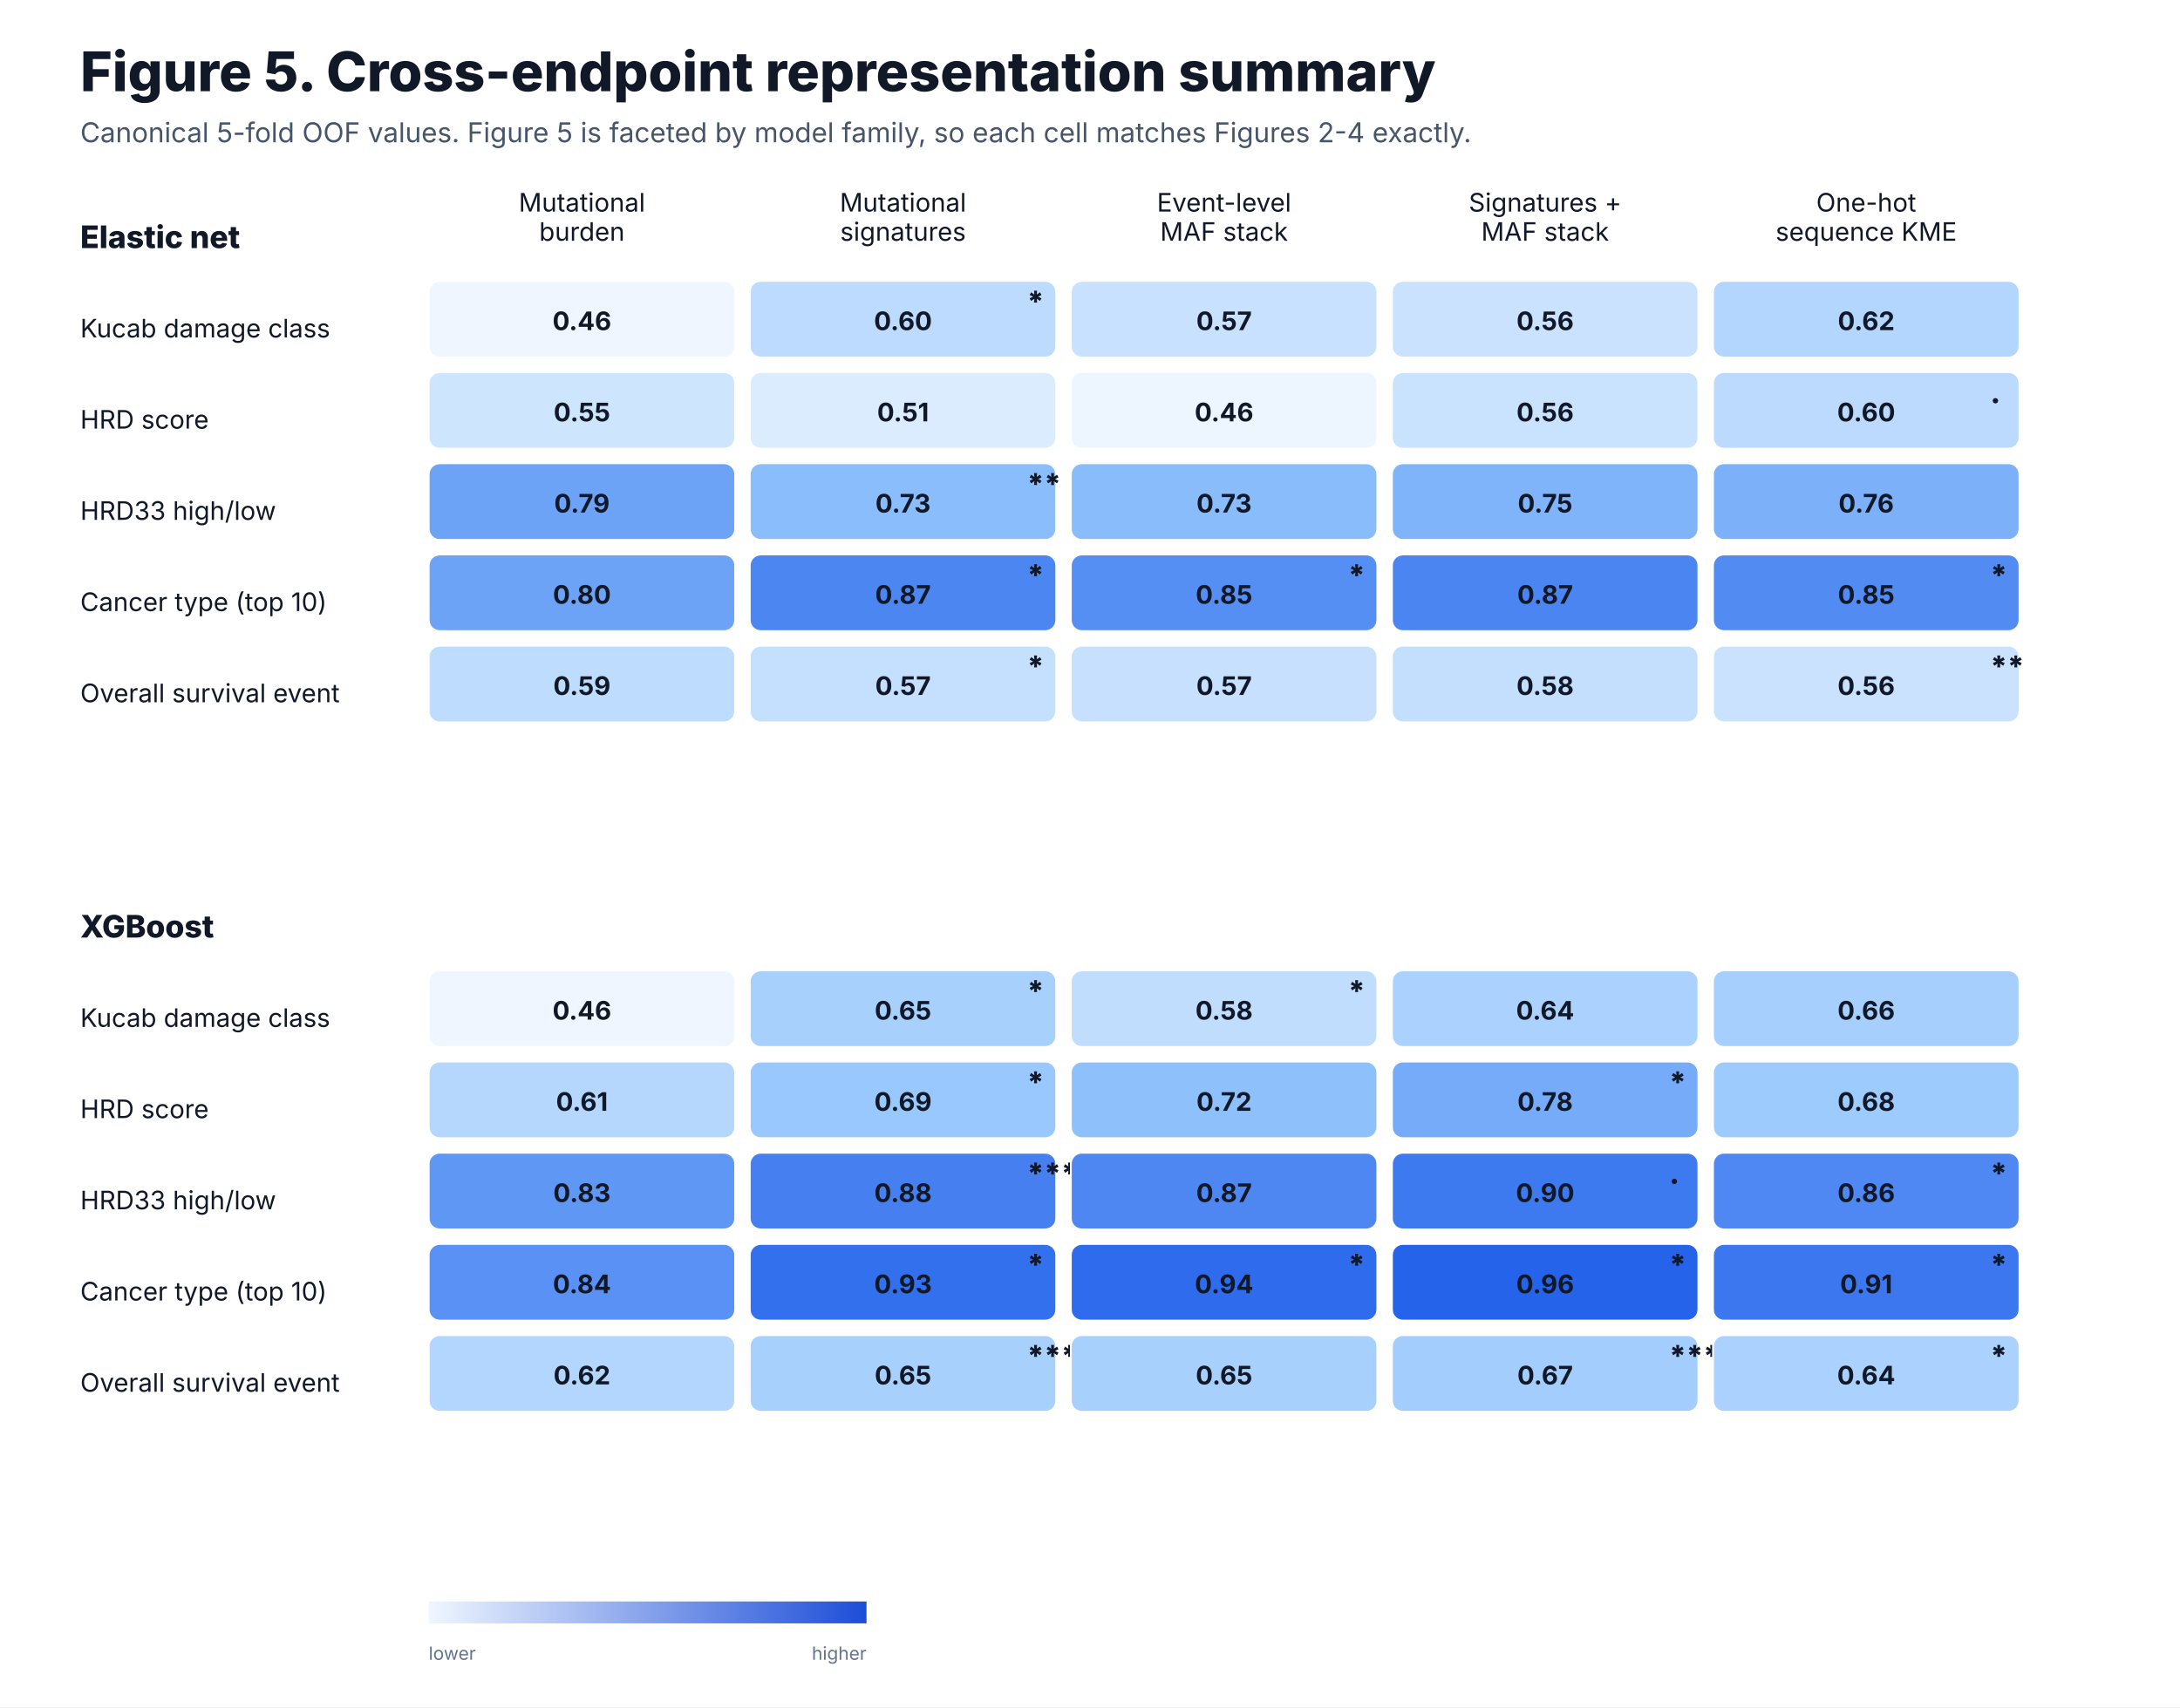
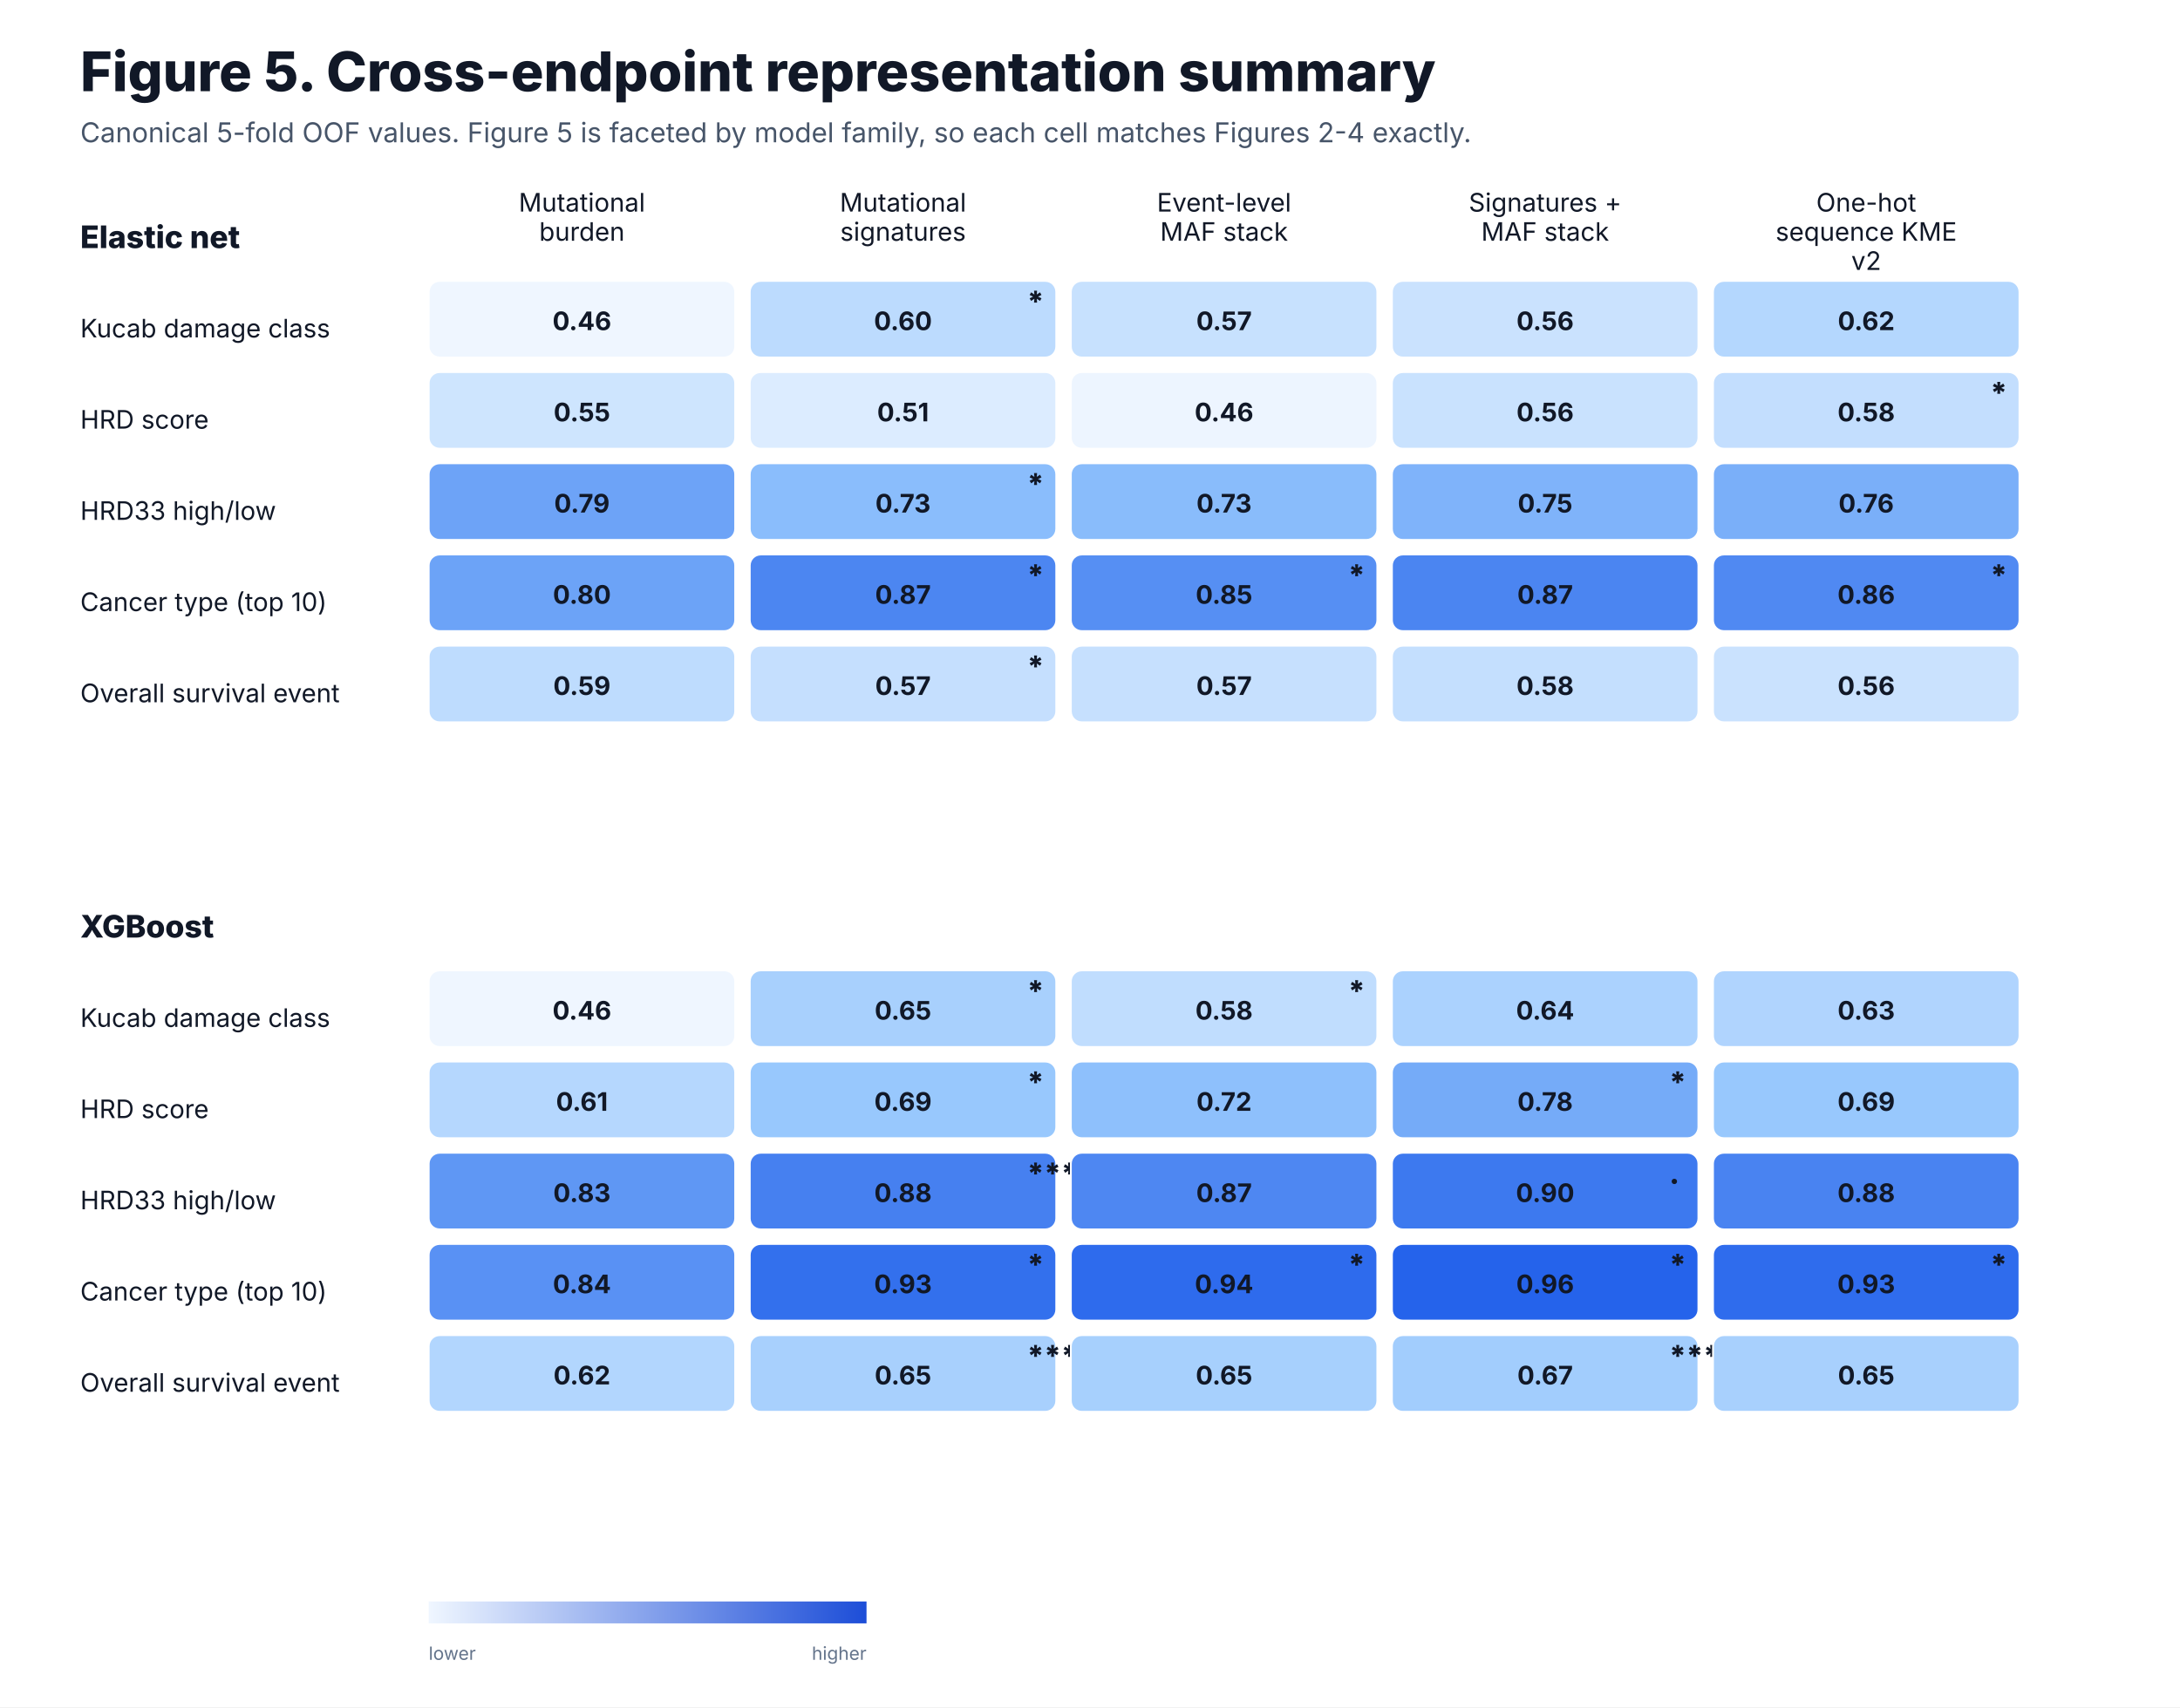
<svg xmlns="http://www.w3.org/2000/svg" width="1195" height="936" viewBox="0 0 1195 936">
  <defs>
    <marker id="arrow" viewBox="0 0 10 10" refX="9" refY="5" markerWidth="8" markerHeight="8" orient="auto-start-reverse">
      <path d="M0,0 L10,5 L0,10 z" fill="#334155" />
    </marker>
    <linearGradient id="heat" x1="0" x2="1">
      <stop offset="0%" stop-color="#EFF6FF" />
      <stop offset="100%" stop-color="#1D4ED8" />
    </linearGradient>
  </defs>
  <style>
  text{font-family:Inter,Arial,sans-serif;fill:#111827;letter-spacing:0}.title{font-size:30px;font-weight:760}.subtitle{font-size:15px;fill:#475569}.panel-title{font-size:17px;font-weight:760}.label{font-size:14px}.small{font-size:12px;fill:#475569}.tiny{font-size:10px;fill:#64748B}.value{font-size:14px;font-weight:700}.sig{font-size:16px;font-weight:800;fill:#111827}.axis{stroke:#CBD5E1;stroke-width:1}.grid{stroke:#E2E8F0;stroke-width:1}.rule{stroke:#334155;stroke-width:1.8}.card{fill:#FFFFFF;stroke:#CBD5E1;stroke-width:1.2}.soft{fill:#F8FAFC}.shadow{filter:drop-shadow(0 2px 3px rgba(15,23,42,.10))}
  </style>
  <rect width="1195" height="936" fill="#FFFFFF" />
  <text x="44" y="50" class="title">Figure 5. Cross-endpoint representation summary</text>
  <text x="44" y="78" class="subtitle">Canonical 5-fold OOF values. Figure 5 is faceted by model family, so each cell matches Figures 2-4 exactly.</text>
  <text x="319" y="116" class="label" text-anchor="middle">Mutational</text>
  <text x="319" y="132" class="label" text-anchor="middle">burden</text>
  <text x="495" y="116" class="label" text-anchor="middle">Mutational</text>
  <text x="495" y="132" class="label" text-anchor="middle">signatures</text>
  <text x="671" y="116" class="label" text-anchor="middle">Event-level</text>
  <text x="671" y="132" class="label" text-anchor="middle">MAF stack</text>
  <text x="847" y="116" class="label" text-anchor="middle">Signatures +</text>
  <text x="847" y="132" class="label" text-anchor="middle">MAF stack</text>
  <text x="1023" y="116" class="label" text-anchor="middle">One-hot</text>
  <text x="1023" y="132" class="label" text-anchor="middle">sequence KME</text>
+   <text x="1023" y="148" class="label" text-anchor="middle">v2</text>
  <text x="44" y="136" class="panel-title">Elastic net</text>
  <text x="44" y="185" class="label">Kucab damage class</text>
  <rect x="235" y="154" width="168" height="42" rx="6" fill="rgb(239,246,255)" stroke="#FFFFFF" />
  <text x="319" y="181" text-anchor="middle" class="value">0.46</text>
  <rect x="411" y="154" width="168" height="42" rx="6" fill="rgb(188,219,254)" stroke="#FFFFFF" />
  <text x="495" y="181" text-anchor="middle" class="value">0.60</text>
  <text x="563" y="171" class="sig">*</text>
  <rect x="587" y="154" width="168" height="42" rx="6" fill="rgb(199,225,254)" stroke="#FFFFFF" />
  <text x="671" y="181" text-anchor="middle" class="value">0.57</text>
  <rect x="763" y="154" width="168" height="42" rx="6" fill="rgb(202,226,254)" stroke="#FFFFFF" />
  <text x="847" y="181" text-anchor="middle" class="value">0.56</text>
-   <rect x="939" y="154" width="168" height="42" rx="6" fill="rgb(179,214,254)" stroke="#FFFFFF" />
+   <rect x="939" y="154" width="168" height="42" rx="6" fill="rgb(180,215,254)" stroke="#FFFFFF" />
  <text x="1023" y="181" text-anchor="middle" class="value">0.62</text>
  <text x="44" y="235" class="label">HRD score</text>
  <rect x="235" y="204" width="168" height="42" rx="6" fill="rgb(206,229,254)" stroke="#FFFFFF" />
  <text x="319" y="231" text-anchor="middle" class="value">0.55</text>
  <rect x="411" y="204" width="168" height="42" rx="6" fill="rgb(220,236,255)" stroke="#FFFFFF" />
  <text x="495" y="231" text-anchor="middle" class="value">0.51</text>
  <rect x="587" y="204" width="168" height="42" rx="6" fill="rgb(237,245,255)" stroke="#FFFFFF" />
  <text x="671" y="231" text-anchor="middle" class="value">0.46</text>
  <rect x="763" y="204" width="168" height="42" rx="6" fill="rgb(201,226,254)" stroke="#FFFFFF" />
  <text x="847" y="231" text-anchor="middle" class="value">0.56</text>
-   <rect x="939" y="204" width="168" height="42" rx="6" fill="rgb(187,218,254)" stroke="#FFFFFF" />
-   <text x="1023" y="231" text-anchor="middle" class="value">0.60</text>
-   <text x="1091" y="221" class="sig">.</text>
+   <rect x="939" y="204" width="168" height="42" rx="6" fill="rgb(195,222,254)" stroke="#FFFFFF" />
+   <text x="1023" y="231" text-anchor="middle" class="value">0.58</text>
+   <text x="1091" y="221" class="sig">*</text>
  <text x="44" y="285" class="label">HRD33 high/low</text>
  <rect x="235" y="254" width="168" height="42" rx="6" fill="rgb(109,163,247)" stroke="#FFFFFF" />
  <text x="319" y="281" text-anchor="middle" class="value">0.79</text>
  <rect x="411" y="254" width="168" height="42" rx="6" fill="rgb(138,189,252)" stroke="#FFFFFF" />
  <text x="495" y="281" text-anchor="middle" class="value">0.73</text>
-   <text x="563" y="271" class="sig">**</text>
+   <text x="563" y="271" class="sig">*</text>
  <rect x="587" y="254" width="168" height="42" rx="6" fill="rgb(137,188,251)" stroke="#FFFFFF" />
  <text x="671" y="281" text-anchor="middle" class="value">0.73</text>
  <rect x="763" y="254" width="168" height="42" rx="6" fill="rgb(127,179,250)" stroke="#FFFFFF" />
  <text x="847" y="281" text-anchor="middle" class="value">0.75</text>
-   <rect x="939" y="254" width="168" height="42" rx="6" fill="rgb(124,176,249)" stroke="#FFFFFF" />
+   <rect x="939" y="254" width="168" height="42" rx="6" fill="rgb(122,175,249)" stroke="#FFFFFF" />
  <text x="1023" y="281" text-anchor="middle" class="value">0.76</text>
  <text x="44" y="335" class="label">Cancer type (top 10)</text>
  <rect x="235" y="304" width="168" height="42" rx="6" fill="rgb(108,163,247)" stroke="#FFFFFF" />
  <text x="319" y="331" text-anchor="middle" class="value">0.80</text>
  <rect x="411" y="304" width="168" height="42" rx="6" fill="rgb(76,134,241)" stroke="#FFFFFF" />
  <text x="495" y="331" text-anchor="middle" class="value">0.87</text>
  <text x="563" y="321" class="sig">*</text>
  <rect x="587" y="304" width="168" height="42" rx="6" fill="rgb(86,143,243)" stroke="#FFFFFF" />
  <text x="671" y="331" text-anchor="middle" class="value">0.85</text>
  <text x="739" y="321" class="sig">*</text>
  <rect x="763" y="304" width="168" height="42" rx="6" fill="rgb(75,133,241)" stroke="#FFFFFF" />
  <text x="847" y="331" text-anchor="middle" class="value">0.87</text>
-   <rect x="939" y="304" width="168" height="42" rx="6" fill="rgb(82,140,242)" stroke="#FFFFFF" />
-   <text x="1023" y="331" text-anchor="middle" class="value">0.85</text>
+   <rect x="939" y="304" width="168" height="42" rx="6" fill="rgb(80,137,242)" stroke="#FFFFFF" />
+   <text x="1023" y="331" text-anchor="middle" class="value">0.86</text>
  <text x="1091" y="321" class="sig">*</text>
  <text x="44" y="385" class="label">Overall survival event</text>
  <rect x="235" y="354" width="168" height="42" rx="6" fill="rgb(190,220,254)" stroke="#FFFFFF" />
  <text x="319" y="381" text-anchor="middle" class="value">0.59</text>
  <rect x="411" y="354" width="168" height="42" rx="6" fill="rgb(197,223,254)" stroke="#FFFFFF" />
  <text x="495" y="381" text-anchor="middle" class="value">0.57</text>
  <text x="563" y="371" class="sig">*</text>
  <rect x="587" y="354" width="168" height="42" rx="6" fill="rgb(198,224,254)" stroke="#FFFFFF" />
  <text x="671" y="381" text-anchor="middle" class="value">0.57</text>
  <rect x="763" y="354" width="168" height="42" rx="6" fill="rgb(196,223,254)" stroke="#FFFFFF" />
  <text x="847" y="381" text-anchor="middle" class="value">0.58</text>
  <rect x="939" y="354" width="168" height="42" rx="6" fill="rgb(202,226,254)" stroke="#FFFFFF" />
  <text x="1023" y="381" text-anchor="middle" class="value">0.56</text>
-   <text x="1091" y="371" class="sig">**</text>
  <text x="44" y="514" class="panel-title">XGBoost</text>
  <text x="44" y="563" class="label">Kucab damage class</text>
  <rect x="235" y="532" width="168" height="42" rx="6" fill="rgb(239,246,255)" stroke="#FFFFFF" />
  <text x="319" y="559" text-anchor="middle" class="value">0.46</text>
  <rect x="411" y="532" width="168" height="42" rx="6" fill="rgb(168,208,253)" stroke="#FFFFFF" />
  <text x="495" y="559" text-anchor="middle" class="value">0.65</text>
  <text x="563" y="549" class="sig">*</text>
  <rect x="587" y="532" width="168" height="42" rx="6" fill="rgb(192,221,254)" stroke="#FFFFFF" />
  <text x="671" y="559" text-anchor="middle" class="value">0.58</text>
  <text x="739" y="549" class="sig">*</text>
  <rect x="763" y="532" width="168" height="42" rx="6" fill="rgb(171,210,254)" stroke="#FFFFFF" />
  <text x="847" y="559" text-anchor="middle" class="value">0.64</text>
-   <rect x="939" y="532" width="168" height="42" rx="6" fill="rgb(166,207,253)" stroke="#FFFFFF" />
-   <text x="1023" y="559" text-anchor="middle" class="value">0.66</text>
+   <rect x="939" y="532" width="168" height="42" rx="6" fill="rgb(176,212,254)" stroke="#FFFFFF" />
+   <text x="1023" y="559" text-anchor="middle" class="value">0.63</text>
  <text x="44" y="613" class="label">HRD score</text>
  <rect x="235" y="582" width="168" height="42" rx="6" fill="rgb(181,215,254)" stroke="#FFFFFF" />
  <text x="319" y="609" text-anchor="middle" class="value">0.61</text>
  <rect x="411" y="582" width="168" height="42" rx="6" fill="rgb(152,200,253)" stroke="#FFFFFF" />
  <text x="495" y="609" text-anchor="middle" class="value">0.69</text>
  <text x="563" y="599" class="sig">*</text>
  <rect x="587" y="582" width="168" height="42" rx="6" fill="rgb(142,192,252)" stroke="#FFFFFF" />
  <text x="671" y="609" text-anchor="middle" class="value">0.72</text>
  <rect x="763" y="582" width="168" height="42" rx="6" fill="rgb(117,171,248)" stroke="#FFFFFF" />
  <text x="847" y="609" text-anchor="middle" class="value">0.78</text>
  <text x="915" y="599" class="sig">*</text>
-   <rect x="939" y="582" width="168" height="42" rx="6" fill="rgb(158,203,253)" stroke="#FFFFFF" />
-   <text x="1023" y="609" text-anchor="middle" class="value">0.68</text>
+   <rect x="939" y="582" width="168" height="42" rx="6" fill="rgb(152,200,253)" stroke="#FFFFFF" />
+   <text x="1023" y="609" text-anchor="middle" class="value">0.69</text>
  <text x="44" y="663" class="label">HRD33 high/low</text>
  <rect x="235" y="632" width="168" height="42" rx="6" fill="rgb(95,151,244)" stroke="#FFFFFF" />
  <text x="319" y="659" text-anchor="middle" class="value">0.83</text>
  <rect x="411" y="632" width="168" height="42" rx="6" fill="rgb(70,128,240)" stroke="#FFFFFF" />
  <text x="495" y="659" text-anchor="middle" class="value">0.88</text>
  <text x="563" y="649" class="sig">***</text>
  <rect x="587" y="632" width="168" height="42" rx="6" fill="rgb(78,135,242)" stroke="#FFFFFF" />
  <text x="671" y="659" text-anchor="middle" class="value">0.87</text>
  <rect x="763" y="632" width="168" height="42" rx="6" fill="rgb(61,121,239)" stroke="#FFFFFF" />
  <text x="847" y="659" text-anchor="middle" class="value">0.90</text>
  <text x="915" y="649" class="sig">.</text>
-   <rect x="939" y="632" width="168" height="42" rx="6" fill="rgb(79,136,242)" stroke="#FFFFFF" />
-   <text x="1023" y="659" text-anchor="middle" class="value">0.86</text>
-   <text x="1091" y="649" class="sig">*</text>
+   <rect x="939" y="632" width="168" height="42" rx="6" fill="rgb(73,131,241)" stroke="#FFFFFF" />
+   <text x="1023" y="659" text-anchor="middle" class="value">0.88</text>
  <text x="44" y="713" class="label">Cancer type (top 10)</text>
  <rect x="235" y="682" width="168" height="42" rx="6" fill="rgb(89,145,244)" stroke="#FFFFFF" />
  <text x="319" y="709" text-anchor="middle" class="value">0.84</text>
  <rect x="411" y="682" width="168" height="42" rx="6" fill="rgb(51,112,237)" stroke="#FFFFFF" />
  <text x="495" y="709" text-anchor="middle" class="value">0.93</text>
  <text x="563" y="699" class="sig">*</text>
  <rect x="587" y="682" width="168" height="42" rx="6" fill="rgb(46,107,237)" stroke="#FFFFFF" />
  <text x="671" y="709" text-anchor="middle" class="value">0.94</text>
  <text x="739" y="699" class="sig">*</text>
  <rect x="763" y="682" width="168" height="42" rx="6" fill="rgb(37,99,235)" stroke="#FFFFFF" />
  <text x="847" y="709" text-anchor="middle" class="value">0.96</text>
  <text x="915" y="699" class="sig">*</text>
-   <rect x="939" y="682" width="168" height="42" rx="6" fill="rgb(60,119,239)" stroke="#FFFFFF" />
-   <text x="1023" y="709" text-anchor="middle" class="value">0.91</text>
+   <rect x="939" y="682" width="168" height="42" rx="6" fill="rgb(47,108,237)" stroke="#FFFFFF" />
+   <text x="1023" y="709" text-anchor="middle" class="value">0.93</text>
  <text x="1091" y="699" class="sig">*</text>
  <text x="44" y="763" class="label">Overall survival event</text>
  <rect x="235" y="732" width="168" height="42" rx="6" fill="rgb(178,214,254)" stroke="#FFFFFF" />
  <text x="319" y="759" text-anchor="middle" class="value">0.62</text>
  <rect x="411" y="732" width="168" height="42" rx="6" fill="rgb(168,208,253)" stroke="#FFFFFF" />
  <text x="495" y="759" text-anchor="middle" class="value">0.65</text>
  <text x="563" y="749" class="sig">***</text>
  <rect x="587" y="732" width="168" height="42" rx="6" fill="rgb(167,208,253)" stroke="#FFFFFF" />
  <text x="671" y="759" text-anchor="middle" class="value">0.65</text>
  <rect x="763" y="732" width="168" height="42" rx="6" fill="rgb(162,205,253)" stroke="#FFFFFF" />
  <text x="847" y="759" text-anchor="middle" class="value">0.67</text>
  <text x="915" y="749" class="sig">***</text>
-   <rect x="939" y="732" width="168" height="42" rx="6" fill="rgb(171,210,254)" stroke="#FFFFFF" />
-   <text x="1023" y="759" text-anchor="middle" class="value">0.64</text>
-   <text x="1091" y="749" class="sig">*</text>
+   <rect x="939" y="732" width="168" height="42" rx="6" fill="rgb(168,208,253)" stroke="#FFFFFF" />
+   <text x="1023" y="759" text-anchor="middle" class="value">0.65</text>
  <rect x="235" y="878" width="240" height="12" fill="url(#heat)" />
  <text x="235" y="910" class="tiny">lower</text>
  <text x="475" y="910" text-anchor="end" class="tiny">higher</text>
</svg>
